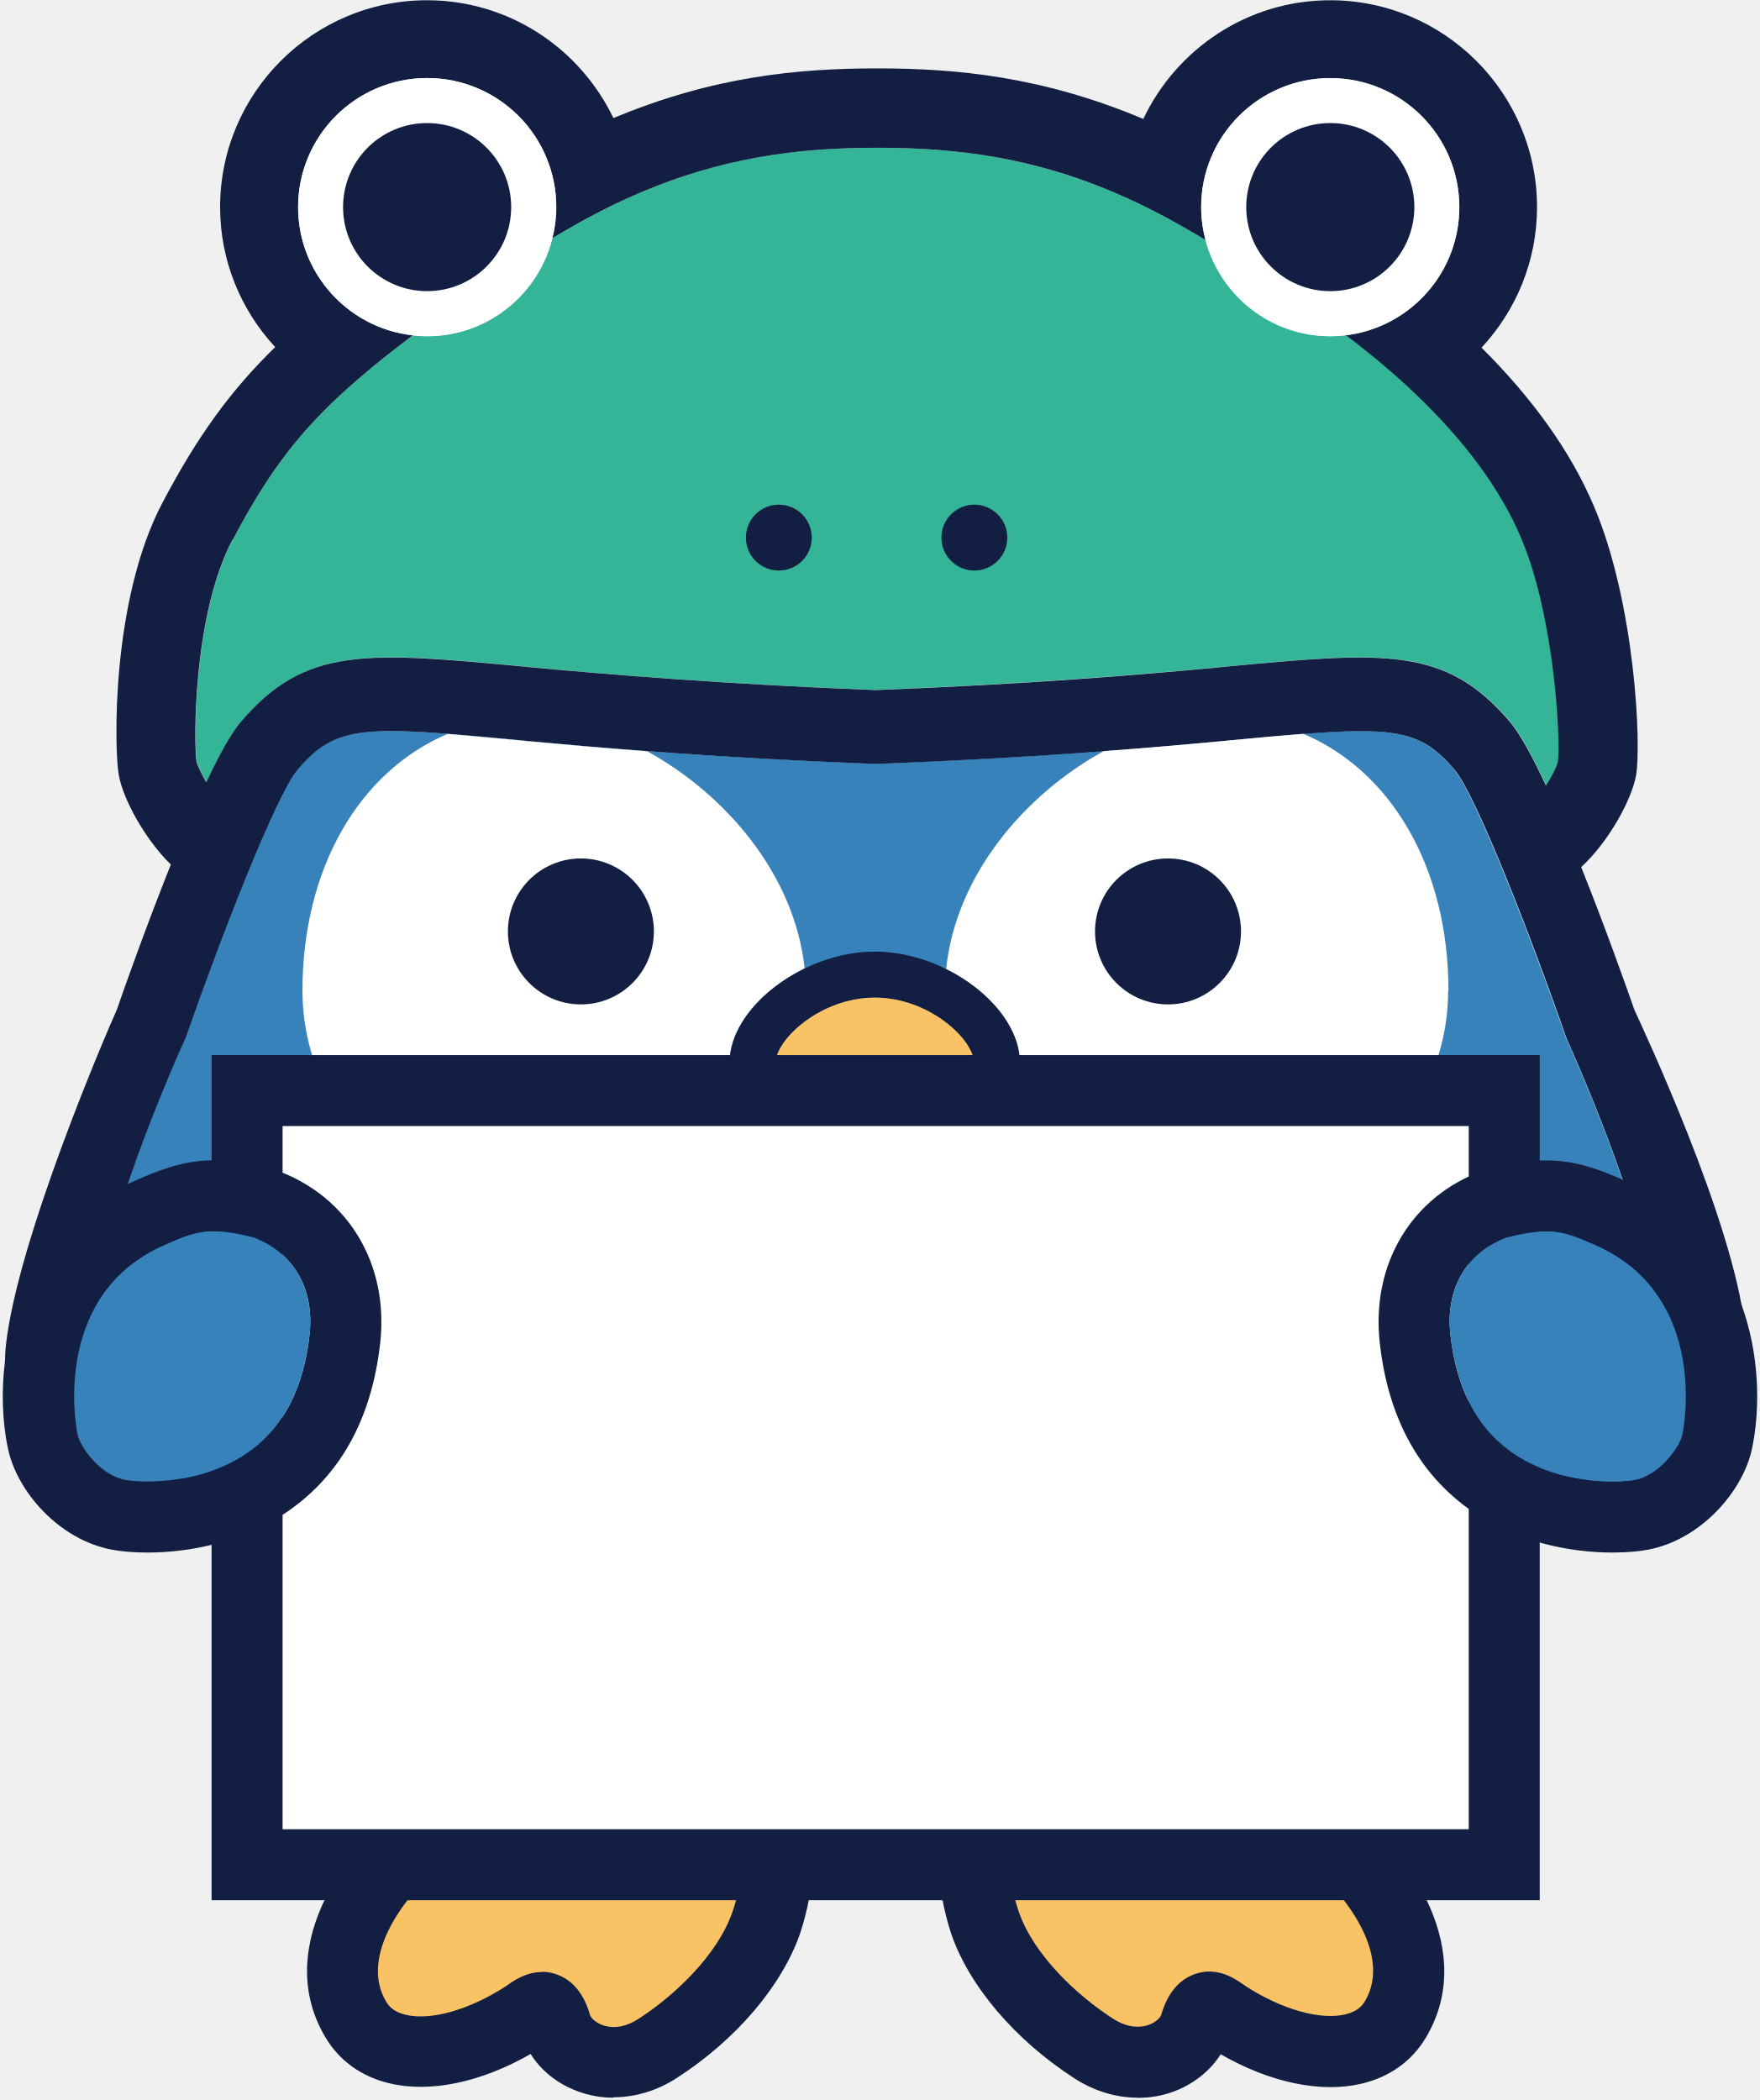
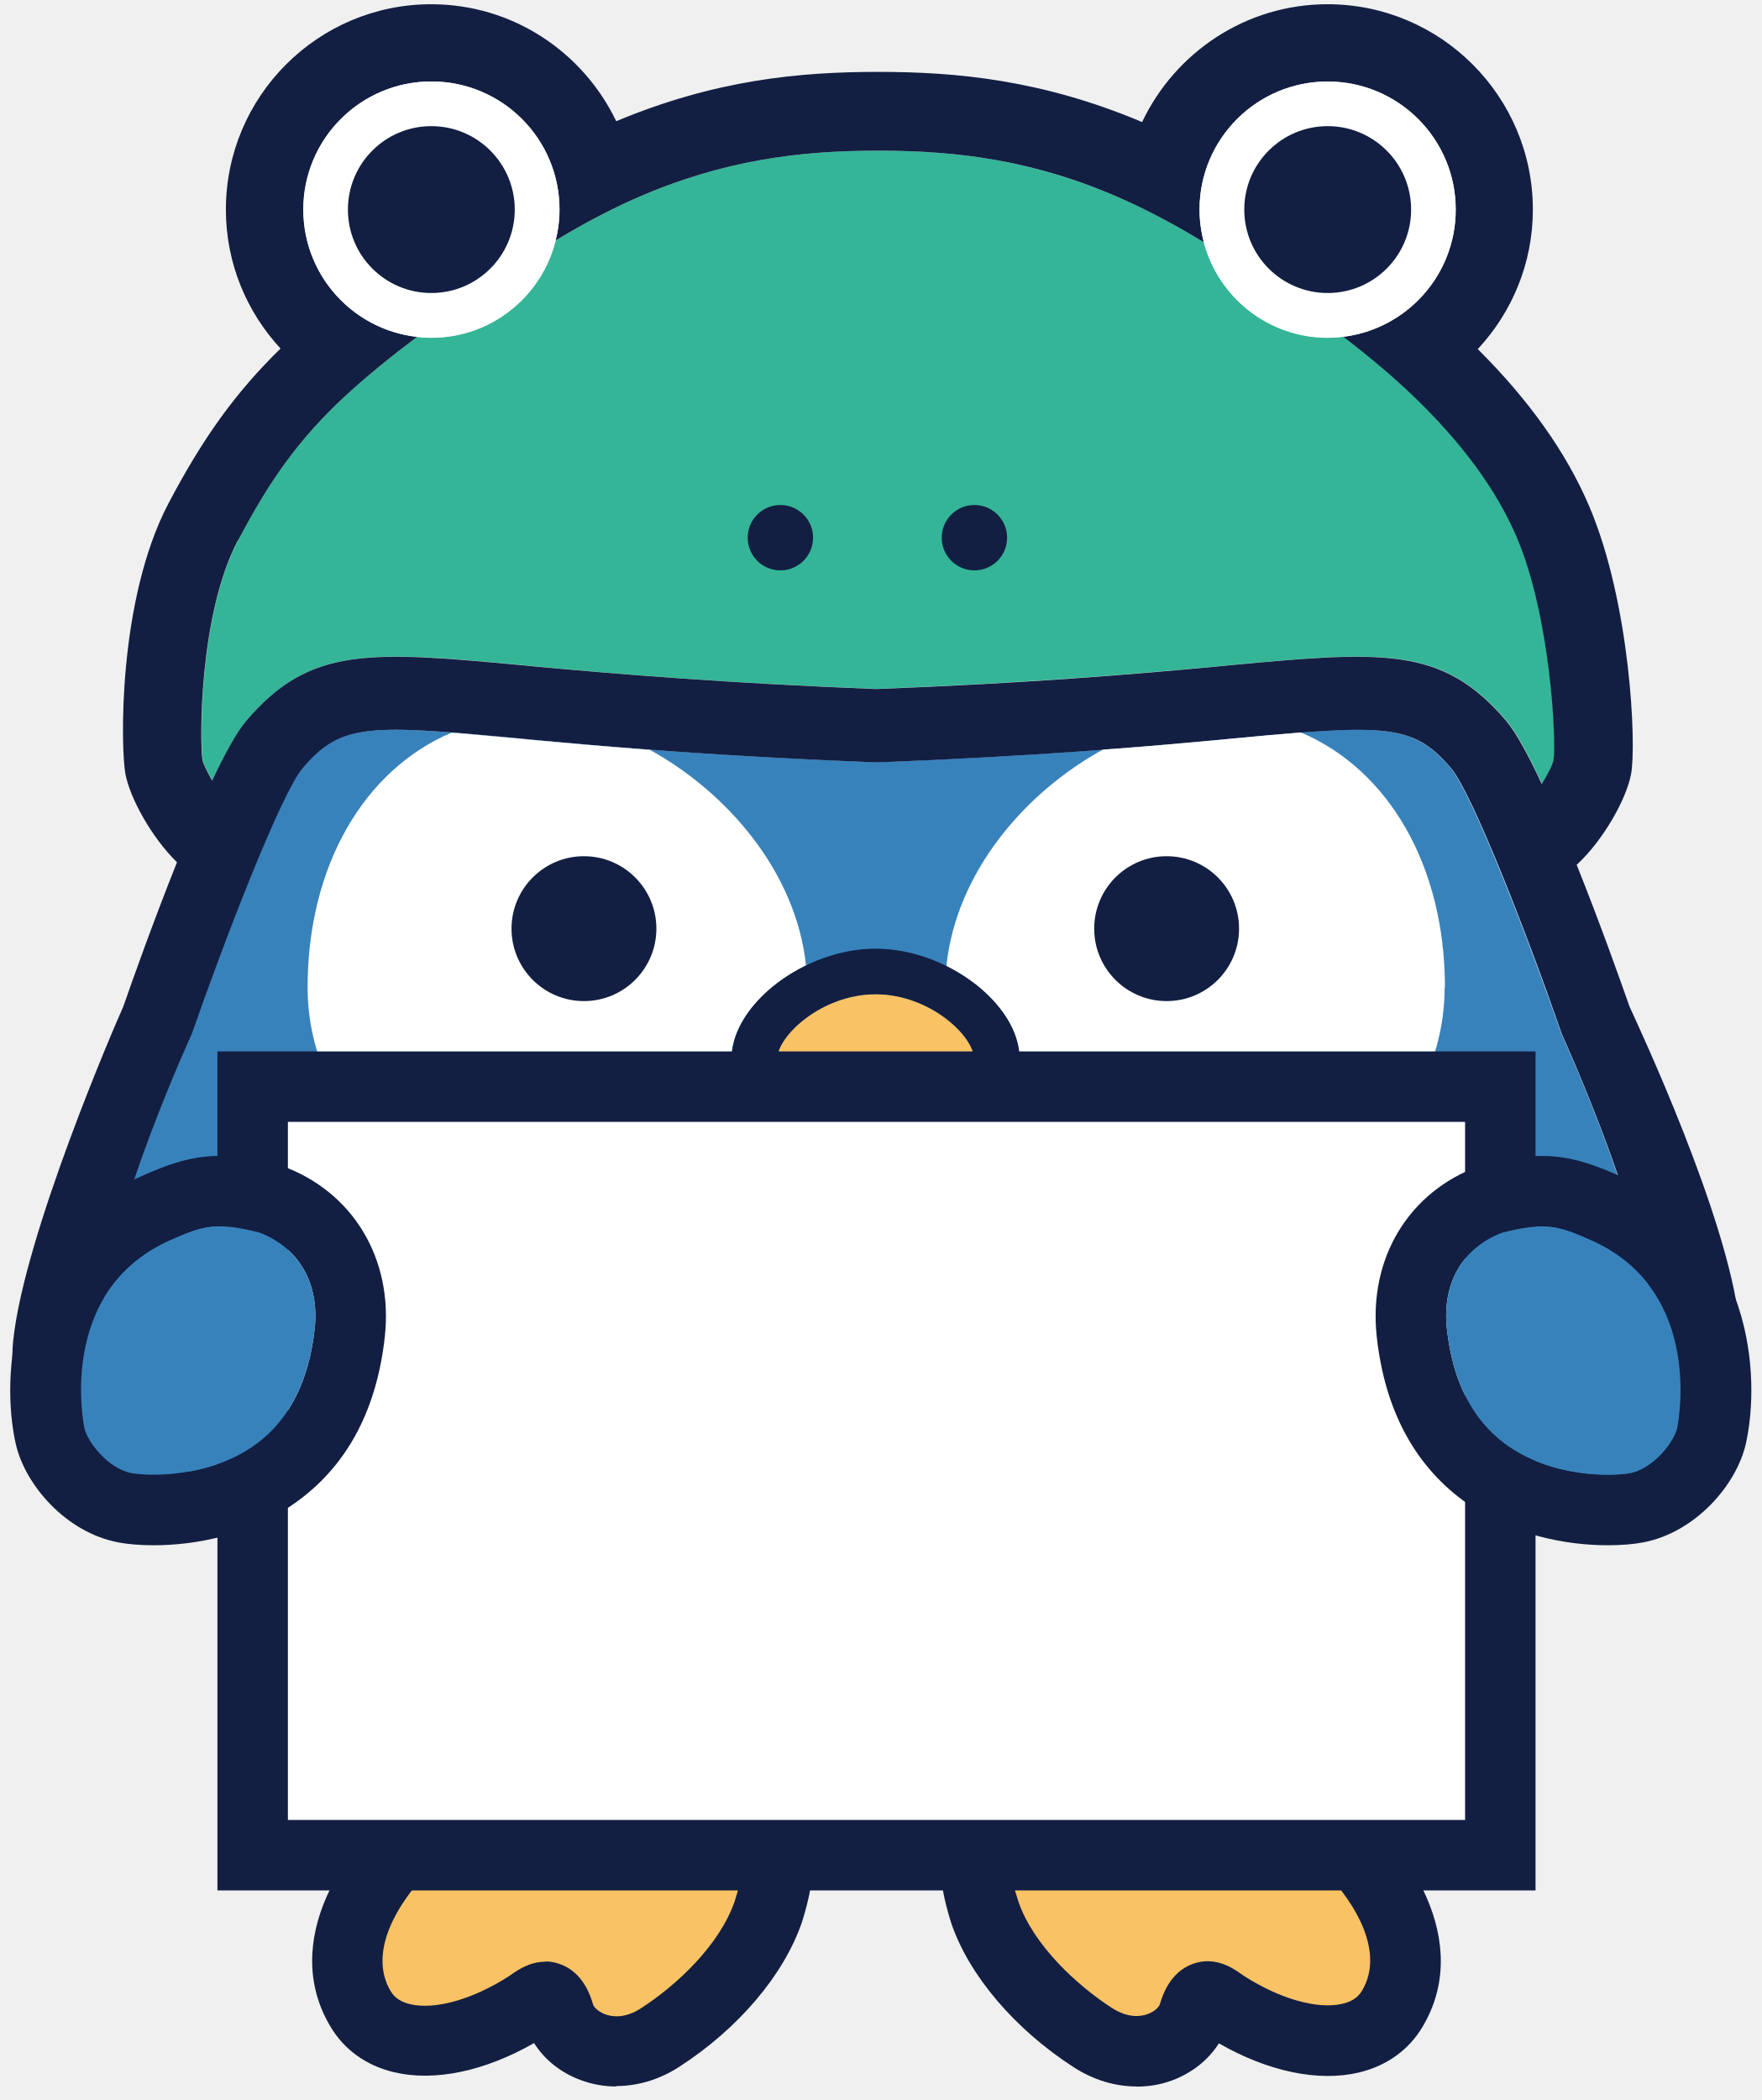
- <svg xmlns="http://www.w3.org/2000/svg" width="584" height="697" viewBox="0 0 584 697" fill="none">
-   <path d="M203.571 696.238C199.518 696.238 195.56 695.531 191.743 694.117C185.052 691.667 179.539 687.238 176.099 681.725C159.654 691.149 142.832 694.683 129.308 691.479C119.978 689.264 112.628 683.986 108.01 676.212C91.376 648.316 111.12 615.474 138.026 595.259C141.701 592.479 146.696 592.149 150.701 594.317C156.874 596.484 181.565 588.898 193.487 585.223C214.691 578.72 225.246 575.751 233.115 578.72C266.005 591.254 275.712 610.055 265.628 641.437C259.597 659.013 244.33 676.966 224.681 689.641C218.084 693.929 210.78 696.096 203.618 696.096L203.571 696.238Z" fill="#121F42" />
-   <path d="M377.587 696.238C370.425 696.238 363.121 694.07 356.524 689.782C336.875 677.107 321.608 659.154 315.671 641.814C305.492 610.196 315.199 591.395 348.09 578.861C355.959 575.893 366.467 578.861 387.718 585.364C399.687 589.039 424.519 596.626 430.551 594.411C434.603 592.102 439.457 592.573 443.179 595.353C470.085 615.568 489.829 648.411 473.195 676.306C468.577 684.081 461.179 689.358 451.896 691.573C438.373 694.777 421.504 691.243 405.106 681.819C401.666 687.285 396.153 691.714 389.462 694.211C385.645 695.625 381.64 696.285 377.634 696.285L377.587 696.238Z" fill="#121F42" />
-   <path d="M179.869 654.442C181.377 654.442 182.979 654.678 184.675 655.29C192.591 658.023 195.041 666.175 195.843 668.861C196.031 669.52 197.256 671.122 199.895 672.112C202.015 672.913 206.35 673.667 211.864 670.086C223.691 662.452 238.157 649.023 243.199 634.275C248.806 616.793 247.157 609.772 225.623 601.338C221.429 601.479 209.319 605.201 200.319 607.982C177.23 615.05 159.889 619.856 147.544 617.924C131.758 631.353 119.837 650.39 128.13 664.337C128.978 665.751 130.58 667.777 134.633 668.719C142.879 670.699 155.507 667.164 167.523 659.484L168.465 658.824C170.633 657.316 174.638 654.536 179.774 654.536L179.869 654.442Z" fill="#F9C264" />
-   <path d="M355.535 601.291C334 609.678 332.351 616.699 338.053 634.416C343.048 648.929 357.514 662.358 369.341 669.992C374.901 673.573 379.236 672.819 381.31 672.018C383.901 671.076 385.173 669.426 385.362 668.767C386.163 666.081 388.613 657.976 396.53 655.196C403.927 652.604 409.818 656.704 412.645 658.683L413.587 659.343C425.603 667.023 438.231 670.557 446.477 668.578C450.53 667.636 452.132 665.609 452.98 664.196C461.273 650.248 449.352 631.212 433.566 617.783C421.268 619.715 403.927 614.908 380.791 607.84C371.838 605.107 359.681 601.385 355.487 601.196L355.535 601.291Z" fill="#F9C264" />
-   <path d="M549.153 434.014C545.619 401.265 520.174 345.475 519.891 344.91C519.703 344.533 519.562 344.203 519.467 343.826C508.441 312.208 489.734 263.863 482.619 255.476C469.755 240.397 460.755 240.774 408.781 245.628L405.954 245.91C379.425 248.408 342.388 251.517 291.073 253.496C290.744 253.496 290.414 253.496 290.131 253.496C238.77 251.517 201.733 248.408 175.251 245.91L172.424 245.628C120.449 240.774 111.449 240.397 98.585 255.428C91.423 263.816 72.716 312.161 61.69 343.779C61.549 344.156 61.407 344.533 61.266 344.863C61.03 345.428 35.538 401.218 32.004 433.967C27.622 474.584 34.124 499.511 50.758 505.966C56.695 508.275 67.816 501.349 75.025 493.056C69.748 463.935 74.13 431.658 77.099 413.375C77.617 410.077 84.12 382.464 84.167 387.977C84.308 413.941 89.208 476.846 105.229 505.637C105.277 505.731 105.324 505.872 105.418 506.014C143.539 573.584 195.136 601.196 280.848 605.955C284.618 606.144 295.786 606.144 299.555 605.955C385.268 601.196 436.865 573.584 474.985 506.014C475.033 505.919 475.127 505.778 475.174 505.637C491.148 476.893 496.048 413.988 496.237 387.977C496.237 382.512 502.787 410.077 503.305 413.375C506.274 431.564 510.609 463.464 505.52 492.349C512.682 500.925 524.227 508.322 530.352 505.966C546.986 499.464 553.489 474.584 549.106 433.967L549.153 434.014Z" fill="#3882BC" />
-   <path d="M504.766 178.199C497.98 162.366 486.389 146.581 470.179 131.031C463.252 124.387 455.43 117.79 446.807 111.241C445.064 111.476 443.273 111.618 441.483 111.618C421.598 111.618 404.917 98.047 400.063 79.67C390.686 73.969 381.639 69.115 373.016 65.299C343.943 52.388 318.309 49.042 291.215 49.042C264.12 49.042 238.911 52.293 210.214 64.922C201.591 68.691 192.638 73.45 183.308 79.058C178.69 97.764 161.868 111.618 141.748 111.618C140.099 111.618 138.497 111.523 136.942 111.335C127.517 118.45 119.695 124.811 113.004 131.031C97.596 145.309 87.936 158.738 77.193 179.188C63.952 204.303 64.376 246.994 65.318 252.743C65.648 254.251 66.92 256.842 68.569 259.575C72.763 250.669 76.721 243.413 79.973 239.596C101.46 214.387 121.392 216.272 174.732 221.266L177.513 221.549C203.617 223.999 240.089 227.062 290.602 228.994C341.116 227.015 377.54 223.952 403.692 221.549L406.472 221.266C459.765 216.272 479.745 214.387 501.232 239.596C504.624 243.554 508.771 251.282 513.153 260.706C515.132 257.596 516.734 254.439 517.111 252.648C518.007 246.193 516.169 204.869 504.766 178.199Z" fill="#35B597" />
-   <path d="M258.466 189.366C264.504 189.366 269.398 184.472 269.398 178.434C269.398 172.397 264.504 167.502 258.466 167.502C252.428 167.502 247.534 172.397 247.534 178.434C247.534 184.472 252.428 189.366 258.466 189.366Z" fill="#121F42" />
-   <path d="M323.351 189.366C329.389 189.366 334.283 184.472 334.283 178.434C334.283 172.397 329.389 167.502 323.351 167.502C317.313 167.502 312.419 172.397 312.419 178.434C312.419 184.472 317.313 189.366 323.351 189.366Z" fill="#121F42" />
-   <path d="M579.075 440.611C575.258 405.365 545.337 341.611 542.415 335.203C539.871 327.946 532.803 307.92 524.745 287.8C533.839 279.413 541.426 265.606 542.934 257.455C544.771 247.607 542.698 200.109 528.891 167.832C521.258 149.926 508.771 132.398 491.666 115.387C503.069 103.136 510.09 86.738 510.09 68.738C510.09 30.901 479.321 0.084 441.436 0.084C414.058 0.084 390.451 16.247 379.425 39.477C345.875 25.341 317.32 22.702 291.168 22.702C265.016 22.702 236.838 25.294 203.57 39.194C192.497 16.105 168.984 0.084 141.701 0.084C103.863 0.084 73.046 30.854 73.046 68.738C73.046 86.691 80.02 102.995 91.329 115.199C76.486 129.665 65.507 144.837 53.915 166.843C36.763 199.355 37.894 249.209 39.449 257.408C40.91 265.277 48.025 278.47 56.695 286.952C48.543 307.355 41.287 327.805 38.742 335.203C35.821 341.611 5.711 411.443 1.941 446.689C-3.808 500.265 78.041 496.213 86.617 489.474C99.104 515.72 111.968 566.327 131.57 583.008C110.837 602.798 469.896 602.657 449.069 582.819C468.671 566.139 484.504 527.171 496.944 500.83C508.63 510.16 584.777 494.186 579.028 440.564L579.075 440.611ZM77.24 179.141C87.983 158.738 97.643 145.261 113.052 130.984C119.743 124.811 127.565 118.403 136.989 111.288C115.596 108.885 98.963 90.743 98.963 68.738C98.963 45.084 118.141 25.906 141.795 25.906C165.45 25.906 184.628 45.084 184.628 68.738C184.628 72.272 184.157 75.712 183.308 79.058C192.638 73.45 201.591 68.691 210.214 64.922C238.958 52.293 264.356 49.042 291.215 49.042C318.074 49.042 343.99 52.341 373.016 65.299C381.687 69.162 390.687 73.969 400.064 79.67C399.168 76.183 398.603 72.555 398.603 68.785C398.603 45.131 417.781 25.953 441.436 25.953C465.09 25.953 484.268 45.131 484.268 68.785C484.268 90.649 467.87 108.649 446.713 111.288C455.336 117.838 463.158 124.434 470.085 131.078C486.294 146.628 497.886 162.366 504.672 178.246C516.075 204.916 517.912 246.287 517.017 252.696C516.64 254.486 515.038 257.596 513.059 260.753C508.677 251.329 504.483 243.601 501.138 239.643C479.65 214.434 459.718 216.319 406.378 221.313L403.598 221.596C377.446 224.046 341.021 227.109 290.508 229.041C239.995 227.062 203.57 223.999 177.418 221.596L174.638 221.313C121.298 216.319 101.366 214.434 79.879 239.643C76.627 243.46 72.669 250.716 68.475 259.622C66.873 256.889 65.601 254.298 65.224 252.79C64.282 247.041 63.905 204.35 77.099 179.235L77.24 179.141ZM530.399 506.014C524.274 508.37 512.729 500.972 505.567 492.396C510.609 463.464 506.274 431.564 503.352 413.422C502.834 410.124 496.331 382.512 496.284 388.025C496.143 414.129 491.195 477.412 475.08 506.014C436.959 573.584 385.362 601.196 299.649 605.955C295.88 606.144 284.712 606.144 280.943 605.955C195.23 601.196 143.633 573.584 105.512 506.014C89.397 477.412 84.449 414.082 84.308 388.025C84.308 382.559 77.758 410.124 77.24 413.422C74.271 431.752 69.889 464.029 75.167 493.103C67.957 501.349 27.763 474.632 32.145 434.014C35.679 401.265 61.125 345.475 61.407 344.91C61.549 344.533 61.737 344.203 61.831 343.826C72.858 312.208 91.565 263.863 98.727 255.476C111.591 240.397 120.591 240.774 172.565 245.675L175.392 245.957C201.921 248.455 238.911 251.565 290.272 253.544C290.555 253.544 290.885 253.544 291.215 253.544C342.576 251.565 379.566 248.455 406.095 245.957L408.922 245.675C460.896 240.821 469.897 240.397 482.76 255.523C489.923 263.91 508.63 312.208 519.609 343.873C519.75 344.25 519.892 344.627 520.033 344.957C520.269 345.522 545.761 401.312 549.295 434.061C553.677 474.679 547.174 499.605 530.541 506.061L530.399 506.014Z" fill="#121F42" />
-   <path d="M441.483 111.571C465.138 111.571 484.315 92.394 484.315 68.738C484.315 45.083 465.138 25.906 441.483 25.906C417.827 25.906 398.65 45.083 398.65 68.738C398.65 92.394 417.827 111.571 441.483 111.571Z" fill="white" />
-   <path d="M141.748 111.571C165.404 111.571 184.581 92.394 184.581 68.738C184.581 45.083 165.404 25.906 141.748 25.906C118.092 25.906 98.915 45.083 98.915 68.738C98.915 92.394 118.092 111.571 141.748 111.571Z" fill="white" />
-   <path d="M141.748 96.633C157.154 96.633 169.643 84.144 169.643 68.738C169.643 53.332 157.154 40.843 141.748 40.843C126.342 40.843 113.853 53.332 113.853 68.738C113.853 84.144 126.342 96.633 141.748 96.633Z" fill="#121F42" />
-   <path d="M441.483 96.633C456.889 96.633 469.378 84.144 469.378 68.738C469.378 53.332 456.889 40.843 441.483 40.843C426.076 40.843 413.587 53.332 413.587 68.738C413.587 84.144 426.076 96.633 441.483 96.633Z" fill="#121F42" />
-   <path d="M480.687 328.747C480.687 288.224 461.886 255.994 432.53 243.554C425.744 244.072 417.969 244.779 408.734 245.675L405.907 245.957C394.692 246.994 381.498 248.172 366.278 249.303C340.315 263.58 317.225 290.203 313.974 321.727C327.922 328.653 338.383 340.716 338.383 352.732C338.383 370.072 319.016 381.711 290.225 381.711C261.435 381.711 242.068 370.072 242.068 352.732C242.068 340.622 252.811 328.371 267.042 321.491C263.696 290.109 240.654 263.58 214.785 249.35C199.565 248.219 186.371 247.041 175.157 246.004L172.329 245.722C163.094 244.873 155.319 244.167 148.533 243.601C119.177 256.041 100.376 288.271 100.376 328.795C100.376 372.569 139.675 408.71 183.45 408.71C184.958 408.71 186.418 408.569 187.926 408.475C171.057 427.653 160.926 451.637 160.926 477.694C160.926 540.505 219.073 591.395 290.791 591.395C362.508 591.395 420.655 540.458 420.655 477.694C420.655 451.637 410.524 427.7 393.702 408.522C394.974 408.569 396.247 408.71 397.519 408.71C441.294 408.71 480.593 372.569 480.593 328.795L480.687 328.747Z" fill="white" />
-   <path d="M192.78 333.365C206.156 333.365 217 322.522 217 309.145C217 295.769 206.156 284.926 192.78 284.926C179.403 284.926 168.56 295.769 168.56 309.145C168.56 322.522 179.403 333.365 192.78 333.365Z" fill="#121F42" />
-   <path d="M387.624 333.365C401 333.365 411.844 322.522 411.844 309.145C411.844 295.769 401 284.926 387.624 284.926C374.248 284.926 363.404 295.769 363.404 309.145C363.404 322.522 374.248 333.365 387.624 333.365Z" fill="#121F42" />
-   <path d="M290.32 315.836C266.477 315.836 242.162 334.449 242.162 352.684C242.162 370.92 261.529 381.663 290.32 381.663C319.11 381.663 338.477 370.025 338.477 352.684C338.477 334.449 314.163 315.836 290.32 315.836ZM290.32 366.396C272.178 366.396 257.429 360.271 257.429 352.732C257.429 345.192 272.178 331.151 290.32 331.151C308.461 331.151 323.21 345.192 323.21 352.732C323.21 360.271 308.461 366.396 290.32 366.396Z" fill="#121F42" />
-   <path d="M290.32 366.349C272.178 366.349 257.429 360.224 257.429 352.685C257.429 345.145 272.178 331.103 290.32 331.103C308.461 331.103 323.21 345.145 323.21 352.685C323.21 360.224 308.461 366.349 290.32 366.349Z" fill="#F9C264" />
-   <path d="M499.206 361.967H81.999V618.913H499.206V361.967Z" fill="white" />
-   <path d="M487.425 373.747V607.133H93.779V373.747H487.425ZM510.986 350.187H70.219V630.693H510.986V350.187Z" fill="#121F42" />
-   <path d="M535.111 515.296C521.682 515.296 502.598 512.092 486.671 500.265C470.226 488.061 460.519 469.637 457.881 445.511C455.053 419.407 468.53 397.025 492.326 388.449C492.656 388.307 492.986 388.213 493.363 388.119C513.672 382.841 523.473 384.868 539.164 391.841C583.787 411.679 586.285 458.988 581.337 481.228C578.321 494.893 564.609 511.008 546.892 514.354C543.923 514.919 539.871 515.296 535.111 515.296ZM499.865 410.784C486.577 415.778 479.65 427.794 481.347 442.967C483.232 460.307 489.781 473.218 500.713 481.323C516.216 492.82 536.619 492.254 542.557 491.171C550.614 489.663 557.352 480.569 558.342 476.139C558.436 475.668 568.002 430.433 529.598 413.375C518.808 408.569 514.284 407.108 499.865 410.784Z" fill="#121F42" />
-   <path d="M48.967 515.296C44.208 515.296 40.156 514.919 37.187 514.354C19.47 511.055 5.758 494.94 2.742 481.228C-2.206 458.988 0.292 411.679 44.915 391.841C60.606 384.868 70.407 382.794 90.716 388.119C91.046 388.213 91.423 388.307 91.753 388.449C115.502 397.025 129.025 419.454 126.198 445.511C123.559 469.637 113.9 488.061 97.407 500.265C81.481 512.092 62.444 515.296 48.967 515.296ZM25.737 476.139C26.726 480.569 33.465 489.663 41.522 491.171C47.459 492.254 67.816 492.82 83.365 481.323C94.345 473.171 100.847 460.26 102.732 442.92C104.381 427.747 97.454 415.778 84.214 410.737C69.795 407.061 65.271 408.522 54.48 413.328C16.077 430.386 25.643 475.621 25.737 476.092V476.139Z" fill="#121F42" />
-   <path d="M499.865 410.784C486.577 415.778 479.65 427.794 481.347 442.967C483.232 460.307 489.781 473.218 500.713 481.322C516.216 492.82 536.619 492.254 542.557 491.171C550.614 489.663 557.352 480.569 558.342 476.139C558.436 475.668 568.002 430.433 529.598 413.375C518.808 408.569 514.284 407.108 499.865 410.784Z" fill="#3882BC" />
-   <path d="M25.737 476.139C26.727 480.569 33.465 489.663 41.523 491.171C47.46 492.254 67.816 492.82 83.366 481.323C94.345 473.171 100.847 460.26 102.732 442.92C104.381 427.747 97.455 415.778 84.214 410.737C69.795 407.061 65.271 408.522 54.481 413.328C16.077 430.386 25.643 475.621 25.737 476.092V476.139Z" fill="#3882BC" />
+ <svg xmlns="http://www.w3.org/2000/svg" width="125" height="149" viewBox="0 0 125 149" fill="none">
+   <path d="M43.73 148.04C42.87 148.04 42.03 147.89 41.22 147.59C39.8 147.07 38.63 146.13 37.9 144.96C34.41 146.96 30.84 147.71 27.97 147.03C25.99 146.56 24.43 145.44 23.45 143.79C19.92 137.87 24.11 130.9 29.82 126.61C30.6 126.02 31.66 125.95 32.51 126.41C33.82 126.87 39.06 125.26 41.59 124.48C46.09 123.1 48.33 122.47 50 123.1C56.98 125.76 59.04 129.75 56.9 136.41C55.62 140.14 52.38 143.95 48.21 146.64C46.81 147.55 45.26 148.01 43.74 148.01L43.73 148.04Z" fill="#121F42" />
+   <path d="M80.659 148.04C79.139 148.04 77.59 147.58 76.189 146.67C72.019 143.98 68.779 140.17 67.519 136.49C65.359 129.78 67.419 125.79 74.4 123.13C76.07 122.5 78.299 123.13 82.809 124.51C85.35 125.29 90.62 126.9 91.9 126.43C92.76 125.94 93.79 126.04 94.579 126.63C100.289 130.92 104.48 137.89 100.95 143.81C99.969 145.46 98.4 146.58 96.43 147.05C93.559 147.73 89.98 146.98 86.499 144.98C85.769 146.14 84.6 147.08 83.18 147.61C82.37 147.91 81.519 148.05 80.669 148.05L80.659 148.04Z" fill="#121F42" />
+   <path d="M38.7 139.17C39.02 139.17 39.36 139.22 39.72 139.35C41.4 139.93 41.92 141.66 42.09 142.23C42.13 142.37 42.39 142.71 42.95 142.92C43.4 143.09 44.32 143.25 45.49 142.49C48 140.87 51.07 138.02 52.14 134.89C53.33 131.18 52.98 129.69 48.41 127.9C47.52 127.93 44.95 128.72 43.04 129.31C38.14 130.81 34.46 131.83 31.84 131.42C28.49 134.27 25.96 138.31 27.72 141.27C27.9 141.57 28.24 142 29.1 142.2C30.85 142.62 33.53 141.87 36.08 140.24L36.28 140.1C36.74 139.78 37.59 139.19 38.68 139.19L38.7 139.17Z" fill="#F9C264" />
+   <path d="M75.98 127.89C71.41 129.67 71.06 131.16 72.27 134.92C73.33 138 76.4 140.85 78.91 142.47C80.09 143.23 81.01 143.07 81.45 142.9C82 142.7 82.27 142.35 82.31 142.21C82.48 141.64 83 139.92 84.68 139.33C86.25 138.78 87.5 139.65 88.1 140.07L88.3 140.21C90.85 141.84 93.53 142.59 95.28 142.17C96.14 141.97 96.48 141.54 96.66 141.24C98.42 138.28 95.89 134.24 92.54 131.39C89.93 131.8 86.25 130.78 81.34 129.28C79.44 128.7 76.86 127.91 75.97 127.87L75.98 127.89Z" fill="#F9C264" />
+   <path d="M117.07 92.39C116.32 85.44 110.92 73.6 110.86 73.48C110.82 73.4 110.79 73.33 110.77 73.25C108.43 66.54 104.46 56.28 102.95 54.5C100.22 51.3 98.31 51.38 87.28 52.41L86.68 52.47C81.05 53 73.19 53.66 62.3 54.08C62.23 54.08 62.16 54.08 62.1 54.08C51.2 53.66 43.34 53 37.72 52.47L37.12 52.41C26.09 51.38 24.18 51.3 21.45 54.49C19.93 56.27 15.96 66.53 13.62 73.24C13.59 73.32 13.56 73.4 13.53 73.47C13.48 73.59 8.07 85.43 7.32 92.38C6.39 101 7.77 106.29 11.3 107.66C12.56 108.15 14.92 106.68 16.45 104.92C15.33 98.74 16.26 91.89 16.89 88.01C17 87.31 18.38 81.45 18.39 82.62C18.42 88.13 19.46 101.48 22.86 107.59C22.87 107.61 22.88 107.64 22.9 107.67C30.99 122.01 41.94 127.87 60.13 128.88C60.93 128.92 63.3 128.92 64.1 128.88C82.29 127.87 93.24 122.01 101.33 107.67C101.34 107.65 101.36 107.62 101.37 107.59C104.76 101.49 105.8 88.14 105.84 82.62C105.84 81.46 107.23 87.31 107.34 88.01C107.97 91.87 108.89 98.64 107.81 104.77C109.33 106.59 111.78 108.16 113.08 107.66C116.61 106.28 117.99 101 117.06 92.38L117.07 92.39Z" fill="#3882BC" />
+   <path d="M107.65 38.1C106.21 34.74 103.75 31.39 100.31 28.09C98.84 26.68 97.18 25.28 95.35 23.89C94.98 23.94 94.6 23.97 94.22 23.97C90 23.97 86.46 21.09 85.43 17.19C83.44 15.98 81.52 14.95 79.69 14.14C73.52 11.4 68.08 10.69 62.33 10.69C56.58 10.69 51.23 11.38 45.14 14.06C43.31 14.86 41.41 15.87 39.43 17.06C38.45 21.03 34.88 23.97 30.61 23.97C30.26 23.97 29.92 23.95 29.59 23.91C27.59 25.42 25.93 26.77 24.51 28.09C21.24 31.12 19.19 33.97 16.91 38.31C14.1 43.64 14.19 52.7 14.39 53.92C14.46 54.24 14.73 54.79 15.08 55.37C15.97 53.48 16.81 51.94 17.5 51.13C22.06 45.78 26.29 46.18 37.61 47.24L38.2 47.3C43.74 47.82 51.48 48.47 62.2 48.88C72.92 48.46 80.65 47.81 86.2 47.3L86.79 47.24C98.1 46.18 102.34 45.78 106.9 51.13C107.62 51.97 108.5 53.61 109.43 55.61C109.85 54.95 110.19 54.28 110.27 53.9C110.46 52.53 110.07 43.76 107.65 38.1Z" fill="#35B597" />
+   <path d="M55.38 40.47C56.661 40.47 57.7 39.431 57.7 38.15C57.7 36.869 56.661 35.83 55.38 35.83C54.098 35.83 53.06 36.869 53.06 38.15C53.06 39.431 54.098 40.47 55.38 40.47Z" fill="#121F42" />
+   <path d="M69.15 40.47C70.431 40.47 71.47 39.431 71.47 38.15C71.47 36.869 70.431 35.83 69.15 35.83C67.868 35.83 66.83 36.869 66.83 38.15C66.83 39.431 67.868 40.47 69.15 40.47Z" fill="#121F42" />
+   <path d="M123.42 93.79C122.61 86.31 116.26 72.78 115.64 71.42C115.1 69.88 113.6 65.63 111.89 61.36C113.82 59.58 115.43 56.65 115.75 54.92C116.14 52.83 115.7 42.75 112.77 35.9C111.15 32.1 108.5 28.38 104.87 24.77C107.29 22.17 108.78 18.69 108.78 14.87C108.78 6.84 102.25 0.3 94.21 0.3C88.4 0.3 83.39 3.73 81.05 8.66C73.93 5.66 67.87 5.1 62.32 5.1C56.77 5.1 50.79 5.65 43.73 8.6C41.38 3.7 36.39 0.3 30.6 0.3C22.57 0.3 16.03 6.83 16.03 14.87C16.03 18.68 17.51 22.14 19.91 24.73C16.76 27.8 14.43 31.02 11.97 35.69C8.33 42.59 8.57 53.17 8.9 54.91C9.21 56.58 10.72 59.38 12.56 61.18C10.83 65.51 9.29 69.85 8.75 71.42C8.13 72.78 1.74 87.6 0.94 95.08C-0.28 106.45 17.09 105.59 18.91 104.16C21.56 109.73 24.29 120.47 28.45 124.01C24.05 128.21 100.25 128.18 95.83 123.97C99.99 120.43 103.35 112.16 105.99 106.57C108.47 108.55 124.63 105.16 123.41 93.78L123.42 93.79ZM16.92 38.3C19.2 33.97 21.25 31.11 24.52 28.08C25.94 26.77 27.6 25.41 29.6 23.9C25.06 23.39 21.53 19.54 21.53 14.87C21.53 9.85 25.6 5.78 30.62 5.78C35.64 5.78 39.71 9.85 39.71 14.87C39.71 15.62 39.61 16.35 39.43 17.06C41.41 15.87 43.31 14.86 45.14 14.06C51.24 11.38 56.63 10.69 62.33 10.69C68.03 10.69 73.53 11.39 79.69 14.14C81.53 14.96 83.44 15.98 85.43 17.19C85.24 16.45 85.12 15.68 85.12 14.88C85.12 9.86 89.19 5.79 94.21 5.79C99.23 5.79 103.3 9.86 103.3 14.88C103.3 19.52 99.82 23.34 95.33 23.9C97.16 25.29 98.82 26.69 100.29 28.1C103.73 31.4 106.19 34.74 107.63 38.11C110.05 43.77 110.44 52.55 110.25 53.91C110.17 54.29 109.83 54.95 109.41 55.62C108.48 53.62 107.59 51.98 106.88 51.14C102.32 45.79 98.09 46.19 86.77 47.25L86.18 47.31C80.63 47.83 72.9 48.48 62.18 48.89C51.46 48.47 43.73 47.82 38.18 47.31L37.59 47.25C26.27 46.19 22.04 45.79 17.48 51.14C16.79 51.95 15.95 53.49 15.06 55.38C14.72 54.8 14.45 54.25 14.37 53.93C14.17 52.71 14.09 43.65 16.89 38.32L16.92 38.3ZM113.09 107.67C111.79 108.17 109.34 106.6 107.82 104.78C108.89 98.64 107.97 91.87 107.35 88.02C107.24 87.32 105.86 81.46 105.85 82.63C105.82 88.17 104.77 101.6 101.35 107.67C93.26 122.01 82.31 127.87 64.12 128.88C63.32 128.92 60.95 128.92 60.15 128.88C41.96 127.87 31.01 122.01 22.92 107.67C19.5 101.6 18.45 88.16 18.42 82.63C18.42 81.47 17.03 87.32 16.92 88.02C16.29 91.91 15.36 98.76 16.48 104.93C14.95 106.68 6.42 101.01 7.35 92.39C8.1 85.44 13.5 73.6 13.56 73.48C13.59 73.4 13.63 73.33 13.65 73.25C15.99 66.54 19.96 56.28 21.48 54.5C24.21 51.3 26.12 51.38 37.15 52.42L37.75 52.48C43.38 53.01 51.23 53.67 62.13 54.09C62.19 54.09 62.26 54.09 62.33 54.09C73.23 53.67 81.08 53.01 86.71 52.48L87.31 52.42C98.34 51.39 100.25 51.3 102.98 54.51C104.5 56.29 108.47 66.54 110.8 73.26C110.83 73.34 110.86 73.42 110.89 73.49C110.94 73.61 116.35 85.45 117.1 92.4C118.03 101.02 116.65 106.31 113.12 107.68L113.09 107.67Z" fill="#121F42" />
+   <path d="M94.22 23.96C99.24 23.96 103.31 19.89 103.31 14.87C103.31 9.85 99.24 5.78 94.22 5.78C89.2 5.78 85.13 9.85 85.13 14.87C85.13 19.89 89.2 23.96 94.22 23.96Z" fill="white" />
+   <path d="M30.61 23.96C35.63 23.96 39.7 19.89 39.7 14.87C39.7 9.85 35.63 5.78 30.61 5.78C25.589 5.78 21.52 9.85 21.52 14.87C21.52 19.89 25.589 23.96 30.61 23.96Z" fill="white" />
+   <path d="M30.61 20.79C33.879 20.79 36.53 18.14 36.53 14.87C36.53 11.601 33.879 8.95 30.61 8.95C27.34 8.95 24.69 11.601 24.69 14.87C24.69 18.14 27.34 20.79 30.61 20.79Z" fill="#121F42" />
+   <path d="M94.22 20.79C97.489 20.79 100.14 18.14 100.14 14.87C100.14 11.601 97.489 8.95 94.22 8.95C90.95 8.95 88.3 11.601 88.3 14.87C88.3 18.14 90.95 20.79 94.22 20.79Z" fill="#121F42" />
+   <path d="M102.54 70.05C102.54 61.45 98.55 54.61 92.32 51.97C90.88 52.08 89.23 52.23 87.27 52.42L86.67 52.48C84.29 52.7 81.49 52.95 78.26 53.19C72.75 56.22 67.85 61.87 67.16 68.56C70.12 70.03 72.34 72.59 72.34 75.14C72.34 78.82 68.23 81.29 62.12 81.29C56.01 81.29 51.9 78.82 51.9 75.14C51.9 72.57 54.18 69.97 57.2 68.51C56.49 61.85 51.6 56.22 46.11 53.2C42.88 52.96 40.08 52.71 37.7 52.49L37.1 52.43C35.14 52.25 33.49 52.1 32.05 51.98C25.82 54.62 21.83 61.46 21.83 70.06C21.83 79.35 30.17 87.02 39.46 87.02C39.78 87.02 40.09 86.99 40.41 86.97C36.83 91.04 34.68 96.13 34.68 101.66C34.68 114.99 47.02 125.79 62.24 125.79C77.46 125.79 89.8 114.98 89.8 101.66C89.8 96.13 87.65 91.05 84.08 86.98C84.35 86.99 84.62 87.02 84.89 87.02C94.18 87.02 102.52 79.35 102.52 70.06L102.54 70.05Z" fill="white" />
+   <path d="M41.44 71.03C44.279 71.03 46.58 68.729 46.58 65.89C46.58 63.051 44.279 60.75 41.44 60.75C38.601 60.75 36.3 63.051 36.3 65.89C36.3 68.729 38.601 71.03 41.44 71.03Z" fill="#121F42" />
+   <path d="M82.79 71.03C85.629 71.03 87.93 68.729 87.93 65.89C87.93 63.051 85.629 60.75 82.79 60.75C79.951 60.75 77.65 63.051 77.65 65.89C77.65 68.729 79.951 71.03 82.79 71.03Z" fill="#121F42" />
+   <path d="M62.14 67.31C57.08 67.31 51.92 71.26 51.92 75.13C51.92 79 56.03 81.28 62.14 81.28C68.25 81.28 72.36 78.81 72.36 75.13C72.36 71.26 67.2 67.31 62.14 67.31ZM62.14 78.04C58.29 78.04 55.16 76.74 55.16 75.14C55.16 73.54 58.29 70.56 62.14 70.56C65.99 70.56 69.12 73.54 69.12 75.14C69.12 76.74 65.99 78.04 62.14 78.04Z" fill="#121F42" />
+   <path d="M62.14 78.03C58.29 78.03 55.16 76.73 55.16 75.13C55.16 73.53 58.29 70.55 62.14 70.55C65.99 70.55 69.12 73.53 69.12 75.13C69.12 76.73 65.99 78.03 62.14 78.03Z" fill="#F9C264" />
+   <path d="M106.47 77.1H17.93V131.63H106.47V77.1Z" fill="white" />
+   <path d="M103.97 79.6V129.13H20.43V79.6H103.97ZM108.97 74.6H15.43V134.13H108.97V74.6Z" fill="#121F42" />
+   <path d="M114.09 109.64C111.24 109.64 107.19 108.96 103.81 106.45C100.32 103.86 98.26 99.95 97.7 94.83C97.1 89.29 99.96 84.54 105.01 82.72C105.08 82.69 105.15 82.67 105.23 82.65C109.54 81.53 111.62 81.96 114.95 83.44C124.42 87.65 124.95 97.69 123.9 102.41C123.26 105.31 120.35 108.73 116.59 109.44C115.96 109.56 115.1 109.64 114.09 109.64ZM106.61 87.46C103.79 88.52 102.32 91.07 102.68 94.29C103.08 97.97 104.47 100.71 106.79 102.43C110.08 104.87 114.41 104.75 115.67 104.52C117.38 104.2 118.81 102.27 119.02 101.33C119.04 101.23 121.07 91.63 112.92 88.01C110.63 86.99 109.67 86.68 106.61 87.46Z" fill="#121F42" />
+   <path d="M10.92 109.64C9.91 109.64 9.05 109.56 8.42 109.44C4.66 108.74 1.75 105.32 1.11 102.41C0.06 97.69 0.59 87.65 10.06 83.44C13.39 81.96 15.47 81.52 19.78 82.65C19.85 82.67 19.93 82.69 20 82.72C25.04 84.54 27.91 89.3 27.31 94.83C26.75 99.95 24.7 103.86 21.2 106.45C17.82 108.96 13.78 109.64 10.92 109.64ZM5.99 101.33C6.2 102.27 7.63 104.2 9.34 104.52C10.6 104.75 14.92 104.87 18.22 102.43C20.55 100.7 21.93 97.96 22.33 94.28C22.68 91.06 21.21 88.52 18.4 87.45C15.34 86.67 14.38 86.98 12.09 88C3.94 91.62 5.97 101.22 5.99 101.32V101.33Z" fill="#121F42" />
+   <path d="M106.61 87.46C103.79 88.52 102.32 91.07 102.68 94.29C103.08 97.97 104.47 100.71 106.79 102.43C110.08 104.87 114.41 104.75 115.67 104.52C117.38 104.2 118.81 102.27 119.02 101.33C119.04 101.23 121.07 91.63 112.92 88.01C110.63 86.99 109.67 86.68 106.61 87.46Z" fill="#3882BC" />
+   <path d="M5.99 101.33C6.2 102.27 7.63 104.2 9.34 104.52C10.6 104.75 14.92 104.87 18.22 102.43C20.55 100.7 21.93 97.96 22.33 94.28C22.68 91.06 21.21 88.52 18.4 87.45C15.34 86.67 14.38 86.98 12.09 88C3.94 91.62 5.97 101.22 5.99 101.32V101.33Z" fill="#3882BC" />
</svg>
